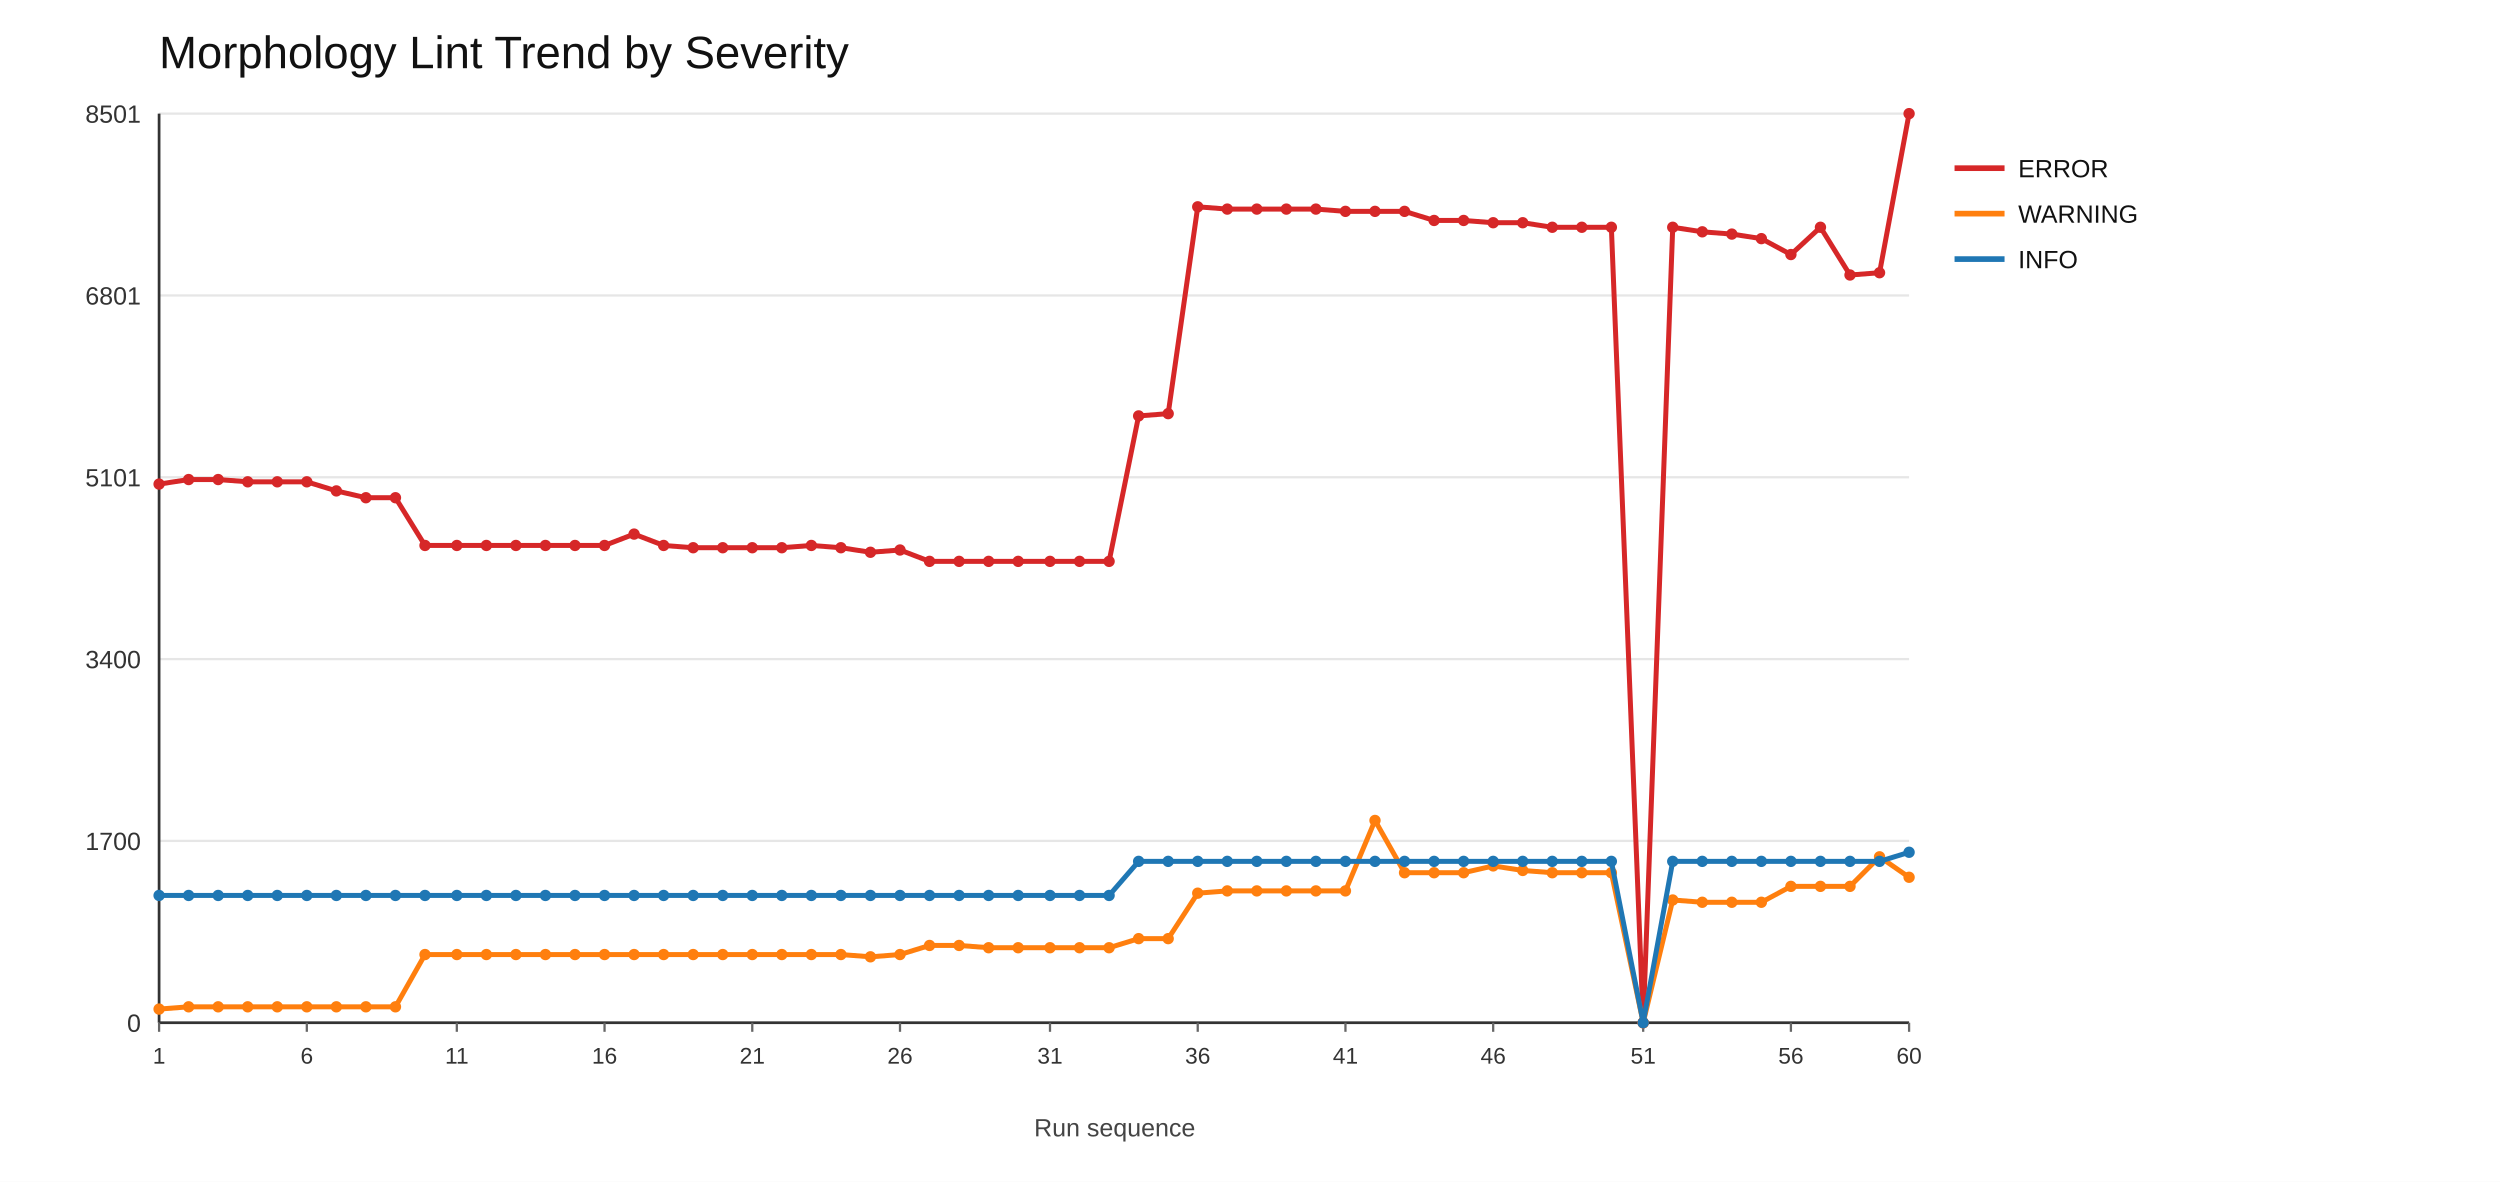
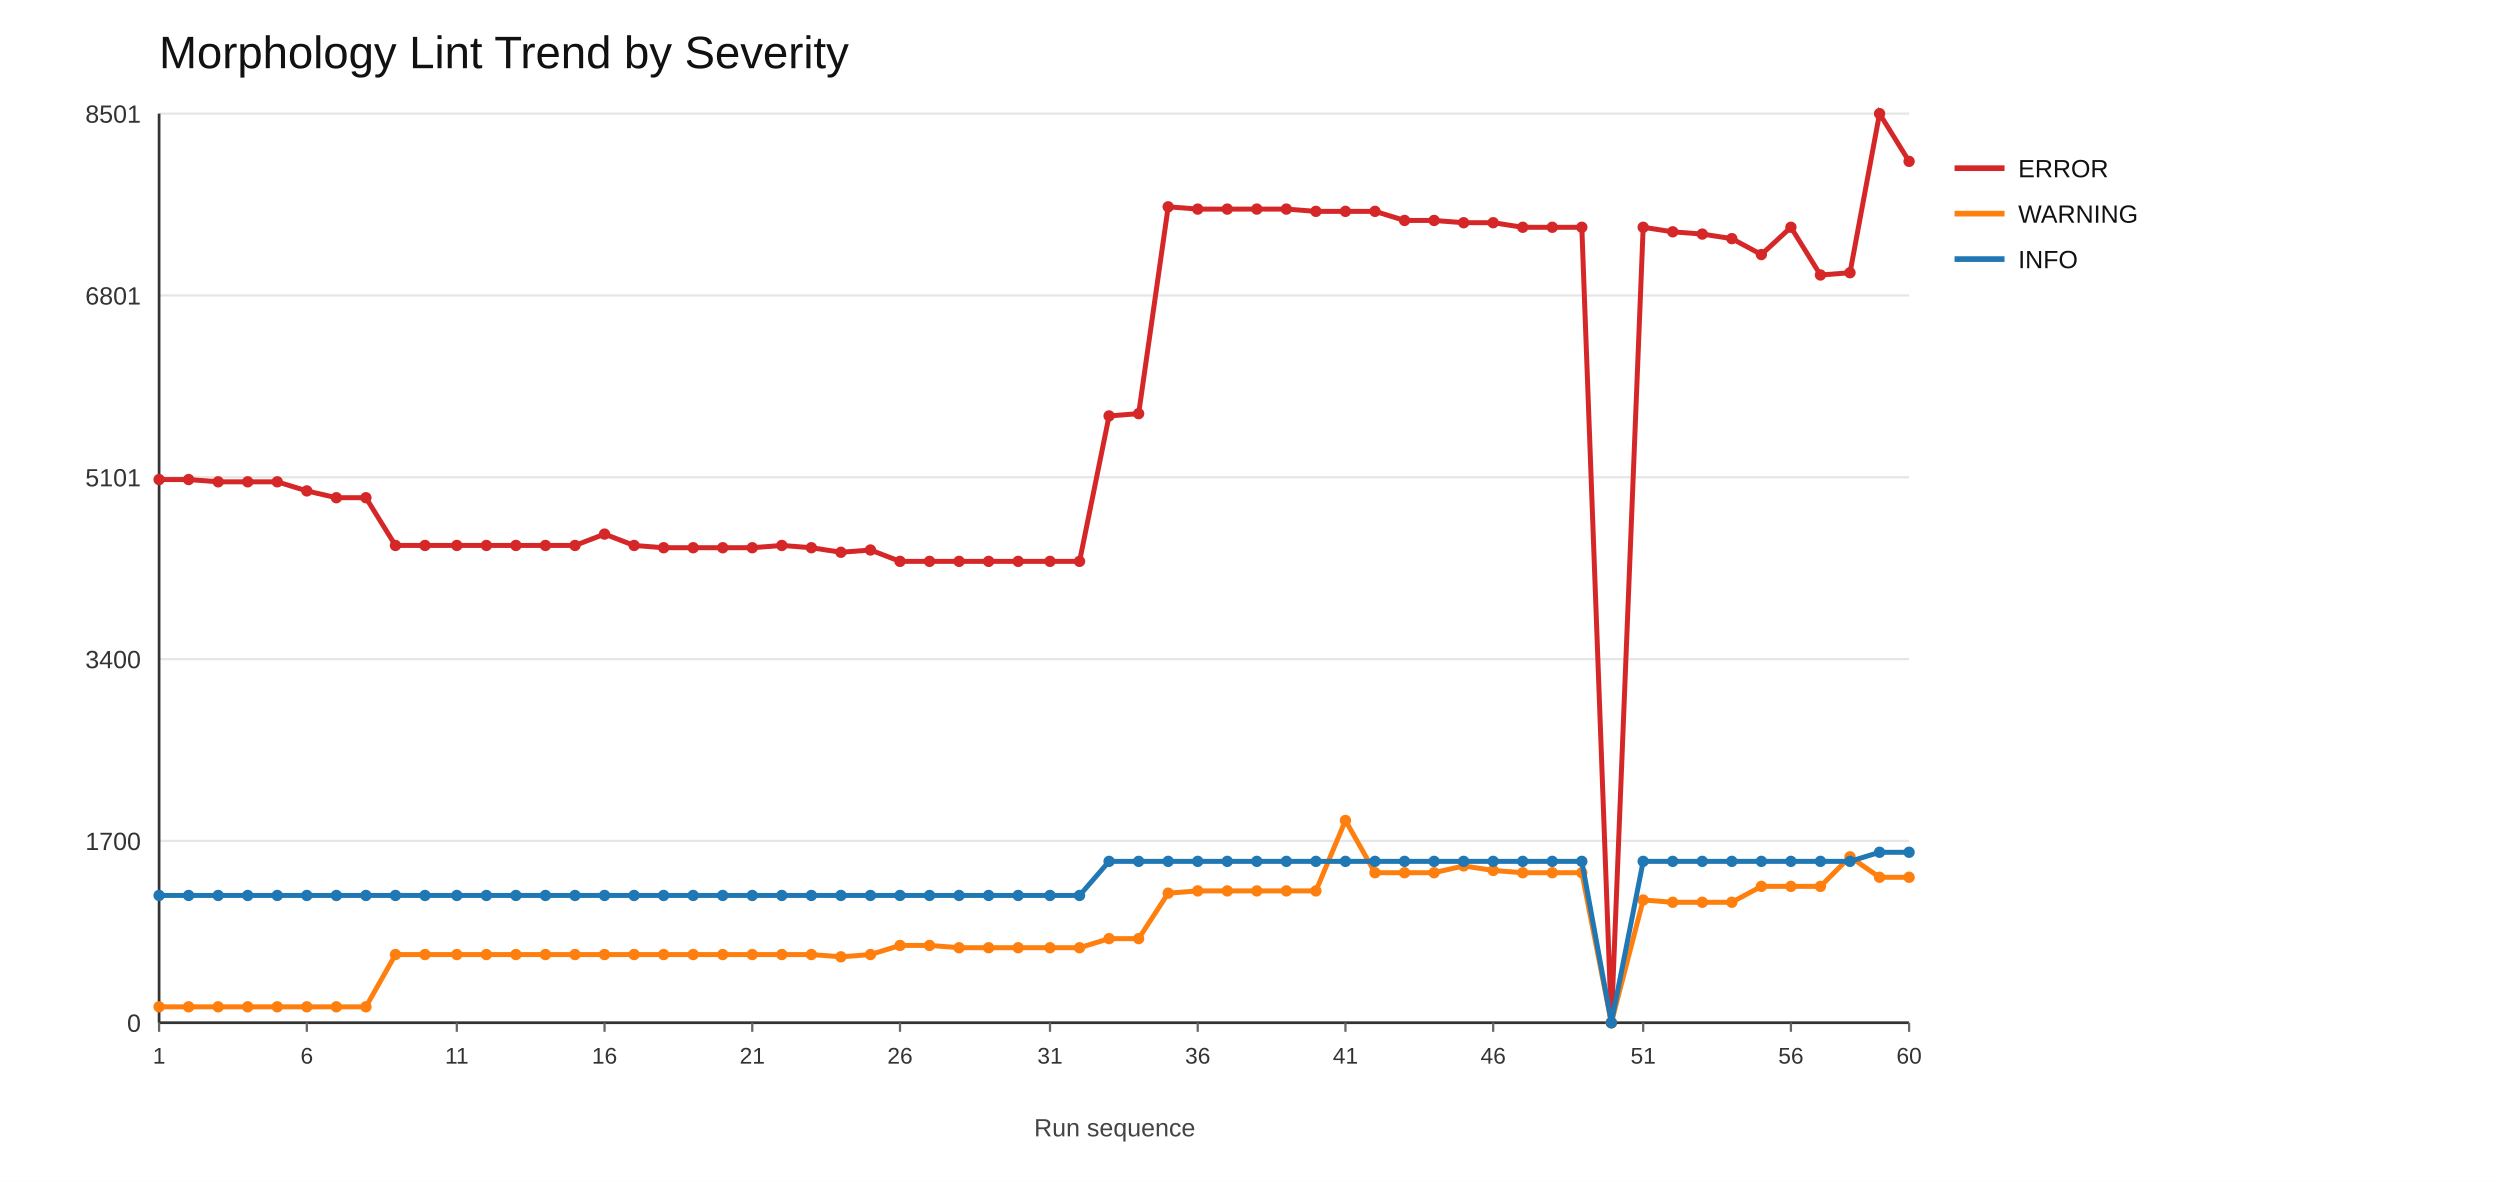
<svg xmlns="http://www.w3.org/2000/svg" width="1100" height="520">
  <rect x="0" y="0" width="1100" height="520" fill="#ffffff" />
  <text x="70" y="30" font-size="20" font-family="Arial" fill="#111">Morphology Lint Trend by Severity</text>
  <line x1="70" y1="450" x2="840" y2="450" stroke="#e6e6e6" stroke-width="1" />
  <text x="62" y="454" font-size="11" font-family="Arial" fill="#333" text-anchor="end">0</text>
  <line x1="70" y1="370" x2="840" y2="370" stroke="#e6e6e6" stroke-width="1" />
  <text x="62" y="374" font-size="11" font-family="Arial" fill="#333" text-anchor="end">1700</text>
  <line x1="70" y1="290" x2="840" y2="290" stroke="#e6e6e6" stroke-width="1" />
  <text x="62" y="294" font-size="11" font-family="Arial" fill="#333" text-anchor="end">3400</text>
  <line x1="70" y1="210" x2="840" y2="210" stroke="#e6e6e6" stroke-width="1" />
  <text x="62" y="214" font-size="11" font-family="Arial" fill="#333" text-anchor="end">5101</text>
  <line x1="70" y1="130" x2="840" y2="130" stroke="#e6e6e6" stroke-width="1" />
  <text x="62" y="134" font-size="11" font-family="Arial" fill="#333" text-anchor="end">6801</text>
  <line x1="70" y1="50" x2="840" y2="50" stroke="#e6e6e6" stroke-width="1" />
  <text x="62" y="54" font-size="11" font-family="Arial" fill="#333" text-anchor="end">8501</text>
  <line x1="70" y1="450" x2="840" y2="450" stroke="#333" stroke-width="1.2" />
  <line x1="70" y1="50" x2="70" y2="450" stroke="#333" stroke-width="1.2" />
  <line x1="70" y1="450" x2="70" y2="454" stroke="#666" stroke-width="1" />
  <text x="70" y="468" font-size="10" font-family="Arial" fill="#333" text-anchor="middle">1</text>
  <line x1="135" y1="450" x2="135" y2="454" stroke="#666" stroke-width="1" />
  <text x="135" y="468" font-size="10" font-family="Arial" fill="#333" text-anchor="middle">6</text>
  <line x1="201" y1="450" x2="201" y2="454" stroke="#666" stroke-width="1" />
  <text x="201" y="468" font-size="10" font-family="Arial" fill="#333" text-anchor="middle">11</text>
  <line x1="266" y1="450" x2="266" y2="454" stroke="#666" stroke-width="1" />
  <text x="266" y="468" font-size="10" font-family="Arial" fill="#333" text-anchor="middle">16</text>
  <line x1="331" y1="450" x2="331" y2="454" stroke="#666" stroke-width="1" />
  <text x="331" y="468" font-size="10" font-family="Arial" fill="#333" text-anchor="middle">21</text>
  <line x1="396" y1="450" x2="396" y2="454" stroke="#666" stroke-width="1" />
  <text x="396" y="468" font-size="10" font-family="Arial" fill="#333" text-anchor="middle">26</text>
  <line x1="462" y1="450" x2="462" y2="454" stroke="#666" stroke-width="1" />
  <text x="462" y="468" font-size="10" font-family="Arial" fill="#333" text-anchor="middle">31</text>
  <line x1="527" y1="450" x2="527" y2="454" stroke="#666" stroke-width="1" />
  <text x="527" y="468" font-size="10" font-family="Arial" fill="#333" text-anchor="middle">36</text>
  <line x1="592" y1="450" x2="592" y2="454" stroke="#666" stroke-width="1" />
  <text x="592" y="468" font-size="10" font-family="Arial" fill="#333" text-anchor="middle">41</text>
  <line x1="657" y1="450" x2="657" y2="454" stroke="#666" stroke-width="1" />
  <text x="657" y="468" font-size="10" font-family="Arial" fill="#333" text-anchor="middle">46</text>
  <line x1="723" y1="450" x2="723" y2="454" stroke="#666" stroke-width="1" />
  <text x="723" y="468" font-size="10" font-family="Arial" fill="#333" text-anchor="middle">51</text>
  <line x1="788" y1="450" x2="788" y2="454" stroke="#666" stroke-width="1" />
  <text x="788" y="468" font-size="10" font-family="Arial" fill="#333" text-anchor="middle">56</text>
  <line x1="840" y1="450" x2="840" y2="454" stroke="#666" stroke-width="1" />
  <text x="840" y="468" font-size="10" font-family="Arial" fill="#333" text-anchor="middle">60</text>
-   <polyline fill="none" stroke="#d62728" stroke-width="2.2" points="70,213 83,211 96,211 109,212 122,212 135,212 148,216 161,219 174,219 187,240 201,240 214,240 227,240 240,240 253,240 266,240 279,235 292,240 305,241 318,241 331,241 344,241 357,240 370,241 383,243 396,242 409,247 422,247 435,247 448,247 462,247 475,247 488,247 501,183 514,182 527,91 540,92 553,92 566,92 579,92 592,93 605,93 618,93 631,97 644,97 657,98 670,98 683,100 696,100 709,100 723,450 736,100 749,102 762,103 775,105 788,112 801,100 814,121 827,120 840,50" />
-   <circle cx="70" cy="213" r="2.5" fill="#d62728" />
+   <polyline fill="none" stroke="#d62728" stroke-width="2.2" points="70,211 83,211 96,212 109,212 122,212 135,216 148,219 161,219 174,240 187,240 201,240 214,240 227,240 240,240 253,240 266,235 279,240 292,241 305,241 318,241 331,241 344,240 357,241 370,243 383,242 396,247 409,247 422,247 435,247 448,247 462,247 475,247 488,183 501,182 514,91 527,92 540,92 553,92 566,92 579,93 592,93 605,93 618,97 631,97 644,98 657,98 670,100 683,100 696,100 709,450 723,100 736,102 749,103 762,105 775,112 788,100 801,121 814,120 827,50 840,71" />
+   <circle cx="70" cy="211" r="2.5" fill="#d62728" />
  <circle cx="83" cy="211" r="2.5" fill="#d62728" />
-   <circle cx="96" cy="211" r="2.5" fill="#d62728" />
+   <circle cx="96" cy="212" r="2.5" fill="#d62728" />
  <circle cx="109" cy="212" r="2.5" fill="#d62728" />
  <circle cx="122" cy="212" r="2.5" fill="#d62728" />
-   <circle cx="135" cy="212" r="2.5" fill="#d62728" />
-   <circle cx="148" cy="216" r="2.5" fill="#d62728" />
+   <circle cx="135" cy="216" r="2.5" fill="#d62728" />
+   <circle cx="148" cy="219" r="2.5" fill="#d62728" />
  <circle cx="161" cy="219" r="2.5" fill="#d62728" />
-   <circle cx="174" cy="219" r="2.5" fill="#d62728" />
+   <circle cx="174" cy="240" r="2.5" fill="#d62728" />
  <circle cx="187" cy="240" r="2.5" fill="#d62728" />
  <circle cx="201" cy="240" r="2.5" fill="#d62728" />
  <circle cx="214" cy="240" r="2.5" fill="#d62728" />
  <circle cx="227" cy="240" r="2.5" fill="#d62728" />
  <circle cx="240" cy="240" r="2.5" fill="#d62728" />
  <circle cx="253" cy="240" r="2.5" fill="#d62728" />
-   <circle cx="266" cy="240" r="2.5" fill="#d62728" />
-   <circle cx="279" cy="235" r="2.5" fill="#d62728" />
-   <circle cx="292" cy="240" r="2.5" fill="#d62728" />
+   <circle cx="266" cy="235" r="2.5" fill="#d62728" />
+   <circle cx="279" cy="240" r="2.5" fill="#d62728" />
+   <circle cx="292" cy="241" r="2.5" fill="#d62728" />
  <circle cx="305" cy="241" r="2.5" fill="#d62728" />
  <circle cx="318" cy="241" r="2.5" fill="#d62728" />
  <circle cx="331" cy="241" r="2.5" fill="#d62728" />
-   <circle cx="344" cy="241" r="2.5" fill="#d62728" />
-   <circle cx="357" cy="240" r="2.5" fill="#d62728" />
-   <circle cx="370" cy="241" r="2.5" fill="#d62728" />
-   <circle cx="383" cy="243" r="2.5" fill="#d62728" />
-   <circle cx="396" cy="242" r="2.5" fill="#d62728" />
+   <circle cx="344" cy="240" r="2.5" fill="#d62728" />
+   <circle cx="357" cy="241" r="2.5" fill="#d62728" />
+   <circle cx="370" cy="243" r="2.5" fill="#d62728" />
+   <circle cx="383" cy="242" r="2.5" fill="#d62728" />
+   <circle cx="396" cy="247" r="2.5" fill="#d62728" />
  <circle cx="409" cy="247" r="2.5" fill="#d62728" />
  <circle cx="422" cy="247" r="2.5" fill="#d62728" />
  <circle cx="435" cy="247" r="2.5" fill="#d62728" />
  <circle cx="448" cy="247" r="2.5" fill="#d62728" />
  <circle cx="462" cy="247" r="2.5" fill="#d62728" />
  <circle cx="475" cy="247" r="2.5" fill="#d62728" />
-   <circle cx="488" cy="247" r="2.5" fill="#d62728" />
-   <circle cx="501" cy="183" r="2.5" fill="#d62728" />
-   <circle cx="514" cy="182" r="2.5" fill="#d62728" />
-   <circle cx="527" cy="91" r="2.5" fill="#d62728" />
+   <circle cx="488" cy="183" r="2.5" fill="#d62728" />
+   <circle cx="501" cy="182" r="2.5" fill="#d62728" />
+   <circle cx="514" cy="91" r="2.5" fill="#d62728" />
+   <circle cx="527" cy="92" r="2.5" fill="#d62728" />
  <circle cx="540" cy="92" r="2.5" fill="#d62728" />
  <circle cx="553" cy="92" r="2.5" fill="#d62728" />
  <circle cx="566" cy="92" r="2.5" fill="#d62728" />
-   <circle cx="579" cy="92" r="2.5" fill="#d62728" />
+   <circle cx="579" cy="93" r="2.5" fill="#d62728" />
  <circle cx="592" cy="93" r="2.5" fill="#d62728" />
  <circle cx="605" cy="93" r="2.5" fill="#d62728" />
-   <circle cx="618" cy="93" r="2.5" fill="#d62728" />
+   <circle cx="618" cy="97" r="2.5" fill="#d62728" />
  <circle cx="631" cy="97" r="2.5" fill="#d62728" />
-   <circle cx="644" cy="97" r="2.5" fill="#d62728" />
+   <circle cx="644" cy="98" r="2.5" fill="#d62728" />
  <circle cx="657" cy="98" r="2.5" fill="#d62728" />
-   <circle cx="670" cy="98" r="2.5" fill="#d62728" />
+   <circle cx="670" cy="100" r="2.5" fill="#d62728" />
  <circle cx="683" cy="100" r="2.5" fill="#d62728" />
  <circle cx="696" cy="100" r="2.5" fill="#d62728" />
-   <circle cx="709" cy="100" r="2.5" fill="#d62728" />
-   <circle cx="723" cy="450" r="2.5" fill="#d62728" />
-   <circle cx="736" cy="100" r="2.5" fill="#d62728" />
-   <circle cx="749" cy="102" r="2.5" fill="#d62728" />
-   <circle cx="762" cy="103" r="2.5" fill="#d62728" />
-   <circle cx="775" cy="105" r="2.5" fill="#d62728" />
-   <circle cx="788" cy="112" r="2.5" fill="#d62728" />
-   <circle cx="801" cy="100" r="2.5" fill="#d62728" />
-   <circle cx="814" cy="121" r="2.5" fill="#d62728" />
-   <circle cx="827" cy="120" r="2.5" fill="#d62728" />
-   <circle cx="840" cy="50" r="2.5" fill="#d62728" />
+   <circle cx="709" cy="450" r="2.5" fill="#d62728" />
+   <circle cx="723" cy="100" r="2.5" fill="#d62728" />
+   <circle cx="736" cy="102" r="2.5" fill="#d62728" />
+   <circle cx="749" cy="103" r="2.5" fill="#d62728" />
+   <circle cx="762" cy="105" r="2.5" fill="#d62728" />
+   <circle cx="775" cy="112" r="2.5" fill="#d62728" />
+   <circle cx="788" cy="100" r="2.5" fill="#d62728" />
+   <circle cx="801" cy="121" r="2.5" fill="#d62728" />
+   <circle cx="814" cy="120" r="2.5" fill="#d62728" />
+   <circle cx="827" cy="50" r="2.5" fill="#d62728" />
+   <circle cx="840" cy="71" r="2.5" fill="#d62728" />
  <line x1="860" y1="74" x2="882" y2="74" stroke="#d62728" stroke-width="2.5" />
  <text x="888" y="78" font-size="11" font-family="Arial" fill="#111">ERROR</text>
-   <polyline fill="none" stroke="#ff7f0e" stroke-width="2.2" points="70,444 83,443 96,443 109,443 122,443 135,443 148,443 161,443 174,443 187,420 201,420 214,420 227,420 240,420 253,420 266,420 279,420 292,420 305,420 318,420 331,420 344,420 357,420 370,420 383,421 396,420 409,416 422,416 435,417 448,417 462,417 475,417 488,417 501,413 514,413 527,393 540,392 553,392 566,392 579,392 592,392 605,361 618,384 631,384 644,384 657,381 670,383 683,384 696,384 709,384 723,450 736,396 749,397 762,397 775,397 788,390 801,390 814,390 827,377 840,386" />
-   <circle cx="70" cy="444" r="2.5" fill="#ff7f0e" />
+   <polyline fill="none" stroke="#ff7f0e" stroke-width="2.2" points="70,443 83,443 96,443 109,443 122,443 135,443 148,443 161,443 174,420 187,420 201,420 214,420 227,420 240,420 253,420 266,420 279,420 292,420 305,420 318,420 331,420 344,420 357,420 370,421 383,420 396,416 409,416 422,417 435,417 448,417 462,417 475,417 488,413 501,413 514,393 527,392 540,392 553,392 566,392 579,392 592,361 605,384 618,384 631,384 644,381 657,383 670,384 683,384 696,384 709,450 723,396 736,397 749,397 762,397 775,390 788,390 801,390 814,377 827,386 840,386" />
+   <circle cx="70" cy="443" r="2.5" fill="#ff7f0e" />
  <circle cx="83" cy="443" r="2.5" fill="#ff7f0e" />
  <circle cx="96" cy="443" r="2.5" fill="#ff7f0e" />
  <circle cx="109" cy="443" r="2.5" fill="#ff7f0e" />
  <circle cx="122" cy="443" r="2.5" fill="#ff7f0e" />
  <circle cx="135" cy="443" r="2.5" fill="#ff7f0e" />
  <circle cx="148" cy="443" r="2.5" fill="#ff7f0e" />
  <circle cx="161" cy="443" r="2.5" fill="#ff7f0e" />
-   <circle cx="174" cy="443" r="2.5" fill="#ff7f0e" />
+   <circle cx="174" cy="420" r="2.5" fill="#ff7f0e" />
  <circle cx="187" cy="420" r="2.5" fill="#ff7f0e" />
  <circle cx="201" cy="420" r="2.5" fill="#ff7f0e" />
  <circle cx="214" cy="420" r="2.5" fill="#ff7f0e" />
  <circle cx="227" cy="420" r="2.5" fill="#ff7f0e" />
  <circle cx="240" cy="420" r="2.5" fill="#ff7f0e" />
  <circle cx="253" cy="420" r="2.5" fill="#ff7f0e" />
  <circle cx="266" cy="420" r="2.5" fill="#ff7f0e" />
  <circle cx="279" cy="420" r="2.5" fill="#ff7f0e" />
  <circle cx="292" cy="420" r="2.5" fill="#ff7f0e" />
  <circle cx="305" cy="420" r="2.5" fill="#ff7f0e" />
  <circle cx="318" cy="420" r="2.5" fill="#ff7f0e" />
  <circle cx="331" cy="420" r="2.5" fill="#ff7f0e" />
  <circle cx="344" cy="420" r="2.5" fill="#ff7f0e" />
  <circle cx="357" cy="420" r="2.5" fill="#ff7f0e" />
-   <circle cx="370" cy="420" r="2.5" fill="#ff7f0e" />
-   <circle cx="383" cy="421" r="2.5" fill="#ff7f0e" />
-   <circle cx="396" cy="420" r="2.5" fill="#ff7f0e" />
+   <circle cx="370" cy="421" r="2.5" fill="#ff7f0e" />
+   <circle cx="383" cy="420" r="2.5" fill="#ff7f0e" />
+   <circle cx="396" cy="416" r="2.5" fill="#ff7f0e" />
  <circle cx="409" cy="416" r="2.5" fill="#ff7f0e" />
-   <circle cx="422" cy="416" r="2.5" fill="#ff7f0e" />
+   <circle cx="422" cy="417" r="2.5" fill="#ff7f0e" />
  <circle cx="435" cy="417" r="2.5" fill="#ff7f0e" />
  <circle cx="448" cy="417" r="2.5" fill="#ff7f0e" />
  <circle cx="462" cy="417" r="2.5" fill="#ff7f0e" />
  <circle cx="475" cy="417" r="2.5" fill="#ff7f0e" />
-   <circle cx="488" cy="417" r="2.5" fill="#ff7f0e" />
+   <circle cx="488" cy="413" r="2.5" fill="#ff7f0e" />
  <circle cx="501" cy="413" r="2.5" fill="#ff7f0e" />
-   <circle cx="514" cy="413" r="2.5" fill="#ff7f0e" />
-   <circle cx="527" cy="393" r="2.5" fill="#ff7f0e" />
+   <circle cx="514" cy="393" r="2.5" fill="#ff7f0e" />
+   <circle cx="527" cy="392" r="2.5" fill="#ff7f0e" />
  <circle cx="540" cy="392" r="2.5" fill="#ff7f0e" />
  <circle cx="553" cy="392" r="2.5" fill="#ff7f0e" />
  <circle cx="566" cy="392" r="2.5" fill="#ff7f0e" />
  <circle cx="579" cy="392" r="2.5" fill="#ff7f0e" />
-   <circle cx="592" cy="392" r="2.5" fill="#ff7f0e" />
-   <circle cx="605" cy="361" r="2.5" fill="#ff7f0e" />
+   <circle cx="592" cy="361" r="2.5" fill="#ff7f0e" />
+   <circle cx="605" cy="384" r="2.5" fill="#ff7f0e" />
  <circle cx="618" cy="384" r="2.5" fill="#ff7f0e" />
  <circle cx="631" cy="384" r="2.5" fill="#ff7f0e" />
-   <circle cx="644" cy="384" r="2.5" fill="#ff7f0e" />
-   <circle cx="657" cy="381" r="2.5" fill="#ff7f0e" />
-   <circle cx="670" cy="383" r="2.5" fill="#ff7f0e" />
+   <circle cx="644" cy="381" r="2.5" fill="#ff7f0e" />
+   <circle cx="657" cy="383" r="2.5" fill="#ff7f0e" />
+   <circle cx="670" cy="384" r="2.5" fill="#ff7f0e" />
  <circle cx="683" cy="384" r="2.5" fill="#ff7f0e" />
  <circle cx="696" cy="384" r="2.5" fill="#ff7f0e" />
-   <circle cx="709" cy="384" r="2.5" fill="#ff7f0e" />
-   <circle cx="723" cy="450" r="2.5" fill="#ff7f0e" />
-   <circle cx="736" cy="396" r="2.5" fill="#ff7f0e" />
+   <circle cx="709" cy="450" r="2.5" fill="#ff7f0e" />
+   <circle cx="723" cy="396" r="2.5" fill="#ff7f0e" />
+   <circle cx="736" cy="397" r="2.5" fill="#ff7f0e" />
  <circle cx="749" cy="397" r="2.5" fill="#ff7f0e" />
  <circle cx="762" cy="397" r="2.5" fill="#ff7f0e" />
-   <circle cx="775" cy="397" r="2.5" fill="#ff7f0e" />
+   <circle cx="775" cy="390" r="2.5" fill="#ff7f0e" />
  <circle cx="788" cy="390" r="2.5" fill="#ff7f0e" />
  <circle cx="801" cy="390" r="2.5" fill="#ff7f0e" />
-   <circle cx="814" cy="390" r="2.5" fill="#ff7f0e" />
-   <circle cx="827" cy="377" r="2.5" fill="#ff7f0e" />
+   <circle cx="814" cy="377" r="2.5" fill="#ff7f0e" />
+   <circle cx="827" cy="386" r="2.5" fill="#ff7f0e" />
  <circle cx="840" cy="386" r="2.5" fill="#ff7f0e" />
  <line x1="860" y1="94" x2="882" y2="94" stroke="#ff7f0e" stroke-width="2.5" />
  <text x="888" y="98" font-size="11" font-family="Arial" fill="#111">WARNING</text>
-   <polyline fill="none" stroke="#1f77b4" stroke-width="2.2" points="70,394 83,394 96,394 109,394 122,394 135,394 148,394 161,394 174,394 187,394 201,394 214,394 227,394 240,394 253,394 266,394 279,394 292,394 305,394 318,394 331,394 344,394 357,394 370,394 383,394 396,394 409,394 422,394 435,394 448,394 462,394 475,394 488,394 501,379 514,379 527,379 540,379 553,379 566,379 579,379 592,379 605,379 618,379 631,379 644,379 657,379 670,379 683,379 696,379 709,379 723,450 736,379 749,379 762,379 775,379 788,379 801,379 814,379 827,379 840,375" />
+   <polyline fill="none" stroke="#1f77b4" stroke-width="2.2" points="70,394 83,394 96,394 109,394 122,394 135,394 148,394 161,394 174,394 187,394 201,394 214,394 227,394 240,394 253,394 266,394 279,394 292,394 305,394 318,394 331,394 344,394 357,394 370,394 383,394 396,394 409,394 422,394 435,394 448,394 462,394 475,394 488,379 501,379 514,379 527,379 540,379 553,379 566,379 579,379 592,379 605,379 618,379 631,379 644,379 657,379 670,379 683,379 696,379 709,450 723,379 736,379 749,379 762,379 775,379 788,379 801,379 814,379 827,375 840,375" />
  <circle cx="70" cy="394" r="2.5" fill="#1f77b4" />
  <circle cx="83" cy="394" r="2.5" fill="#1f77b4" />
  <circle cx="96" cy="394" r="2.5" fill="#1f77b4" />
  <circle cx="109" cy="394" r="2.5" fill="#1f77b4" />
  <circle cx="122" cy="394" r="2.5" fill="#1f77b4" />
  <circle cx="135" cy="394" r="2.5" fill="#1f77b4" />
  <circle cx="148" cy="394" r="2.5" fill="#1f77b4" />
  <circle cx="161" cy="394" r="2.5" fill="#1f77b4" />
  <circle cx="174" cy="394" r="2.5" fill="#1f77b4" />
  <circle cx="187" cy="394" r="2.5" fill="#1f77b4" />
  <circle cx="201" cy="394" r="2.5" fill="#1f77b4" />
  <circle cx="214" cy="394" r="2.5" fill="#1f77b4" />
  <circle cx="227" cy="394" r="2.5" fill="#1f77b4" />
  <circle cx="240" cy="394" r="2.5" fill="#1f77b4" />
  <circle cx="253" cy="394" r="2.5" fill="#1f77b4" />
  <circle cx="266" cy="394" r="2.5" fill="#1f77b4" />
  <circle cx="279" cy="394" r="2.5" fill="#1f77b4" />
  <circle cx="292" cy="394" r="2.5" fill="#1f77b4" />
  <circle cx="305" cy="394" r="2.5" fill="#1f77b4" />
  <circle cx="318" cy="394" r="2.5" fill="#1f77b4" />
  <circle cx="331" cy="394" r="2.5" fill="#1f77b4" />
  <circle cx="344" cy="394" r="2.5" fill="#1f77b4" />
  <circle cx="357" cy="394" r="2.5" fill="#1f77b4" />
  <circle cx="370" cy="394" r="2.5" fill="#1f77b4" />
  <circle cx="383" cy="394" r="2.5" fill="#1f77b4" />
  <circle cx="396" cy="394" r="2.5" fill="#1f77b4" />
  <circle cx="409" cy="394" r="2.5" fill="#1f77b4" />
  <circle cx="422" cy="394" r="2.5" fill="#1f77b4" />
  <circle cx="435" cy="394" r="2.5" fill="#1f77b4" />
  <circle cx="448" cy="394" r="2.5" fill="#1f77b4" />
  <circle cx="462" cy="394" r="2.5" fill="#1f77b4" />
  <circle cx="475" cy="394" r="2.5" fill="#1f77b4" />
-   <circle cx="488" cy="394" r="2.5" fill="#1f77b4" />
+   <circle cx="488" cy="379" r="2.5" fill="#1f77b4" />
  <circle cx="501" cy="379" r="2.5" fill="#1f77b4" />
  <circle cx="514" cy="379" r="2.5" fill="#1f77b4" />
  <circle cx="527" cy="379" r="2.5" fill="#1f77b4" />
  <circle cx="540" cy="379" r="2.5" fill="#1f77b4" />
  <circle cx="553" cy="379" r="2.5" fill="#1f77b4" />
  <circle cx="566" cy="379" r="2.5" fill="#1f77b4" />
  <circle cx="579" cy="379" r="2.5" fill="#1f77b4" />
  <circle cx="592" cy="379" r="2.5" fill="#1f77b4" />
  <circle cx="605" cy="379" r="2.5" fill="#1f77b4" />
  <circle cx="618" cy="379" r="2.5" fill="#1f77b4" />
  <circle cx="631" cy="379" r="2.5" fill="#1f77b4" />
  <circle cx="644" cy="379" r="2.5" fill="#1f77b4" />
  <circle cx="657" cy="379" r="2.5" fill="#1f77b4" />
  <circle cx="670" cy="379" r="2.5" fill="#1f77b4" />
  <circle cx="683" cy="379" r="2.5" fill="#1f77b4" />
  <circle cx="696" cy="379" r="2.5" fill="#1f77b4" />
-   <circle cx="709" cy="379" r="2.5" fill="#1f77b4" />
-   <circle cx="723" cy="450" r="2.5" fill="#1f77b4" />
+   <circle cx="709" cy="450" r="2.5" fill="#1f77b4" />
+   <circle cx="723" cy="379" r="2.5" fill="#1f77b4" />
  <circle cx="736" cy="379" r="2.5" fill="#1f77b4" />
  <circle cx="749" cy="379" r="2.5" fill="#1f77b4" />
  <circle cx="762" cy="379" r="2.5" fill="#1f77b4" />
  <circle cx="775" cy="379" r="2.5" fill="#1f77b4" />
  <circle cx="788" cy="379" r="2.5" fill="#1f77b4" />
  <circle cx="801" cy="379" r="2.5" fill="#1f77b4" />
  <circle cx="814" cy="379" r="2.5" fill="#1f77b4" />
-   <circle cx="827" cy="379" r="2.5" fill="#1f77b4" />
+   <circle cx="827" cy="375" r="2.5" fill="#1f77b4" />
  <circle cx="840" cy="375" r="2.5" fill="#1f77b4" />
  <line x1="860" y1="114" x2="882" y2="114" stroke="#1f77b4" stroke-width="2.5" />
  <text x="888" y="118" font-size="11" font-family="Arial" fill="#111">INFO</text>
  <text x="455" y="500" font-size="11" font-family="Arial" fill="#444">Run sequence</text>
</svg>
